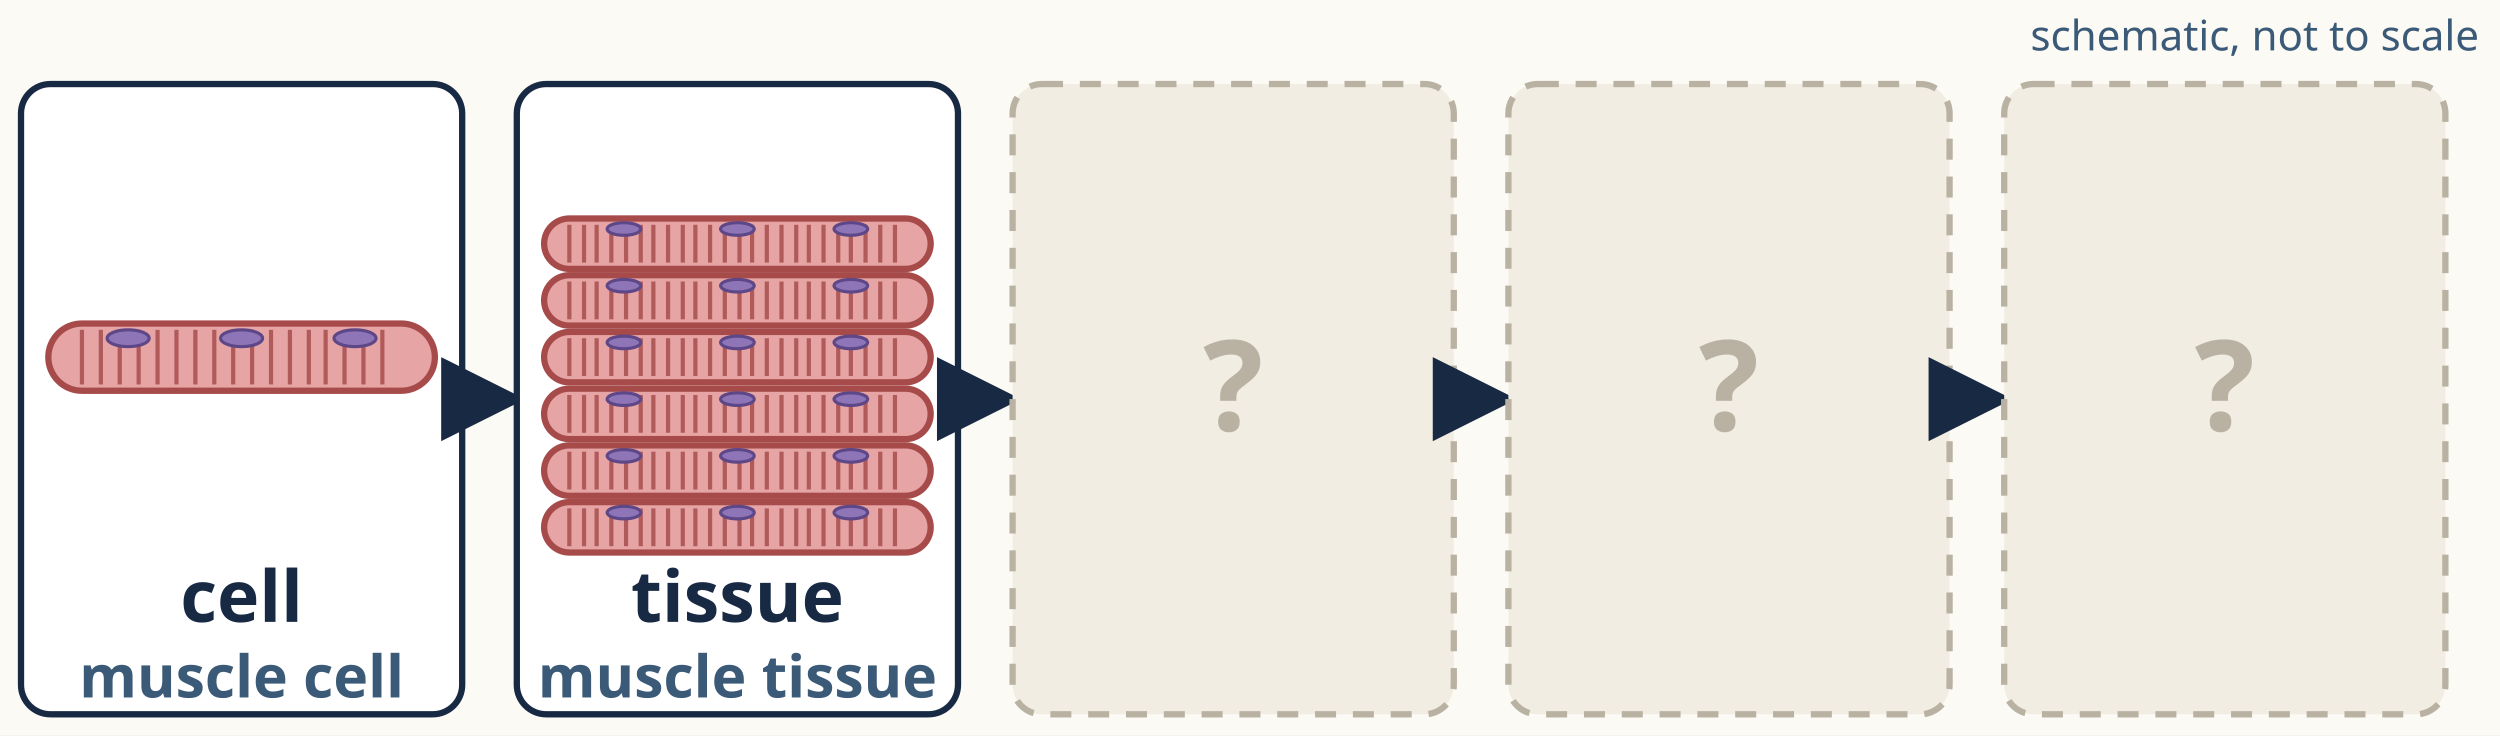
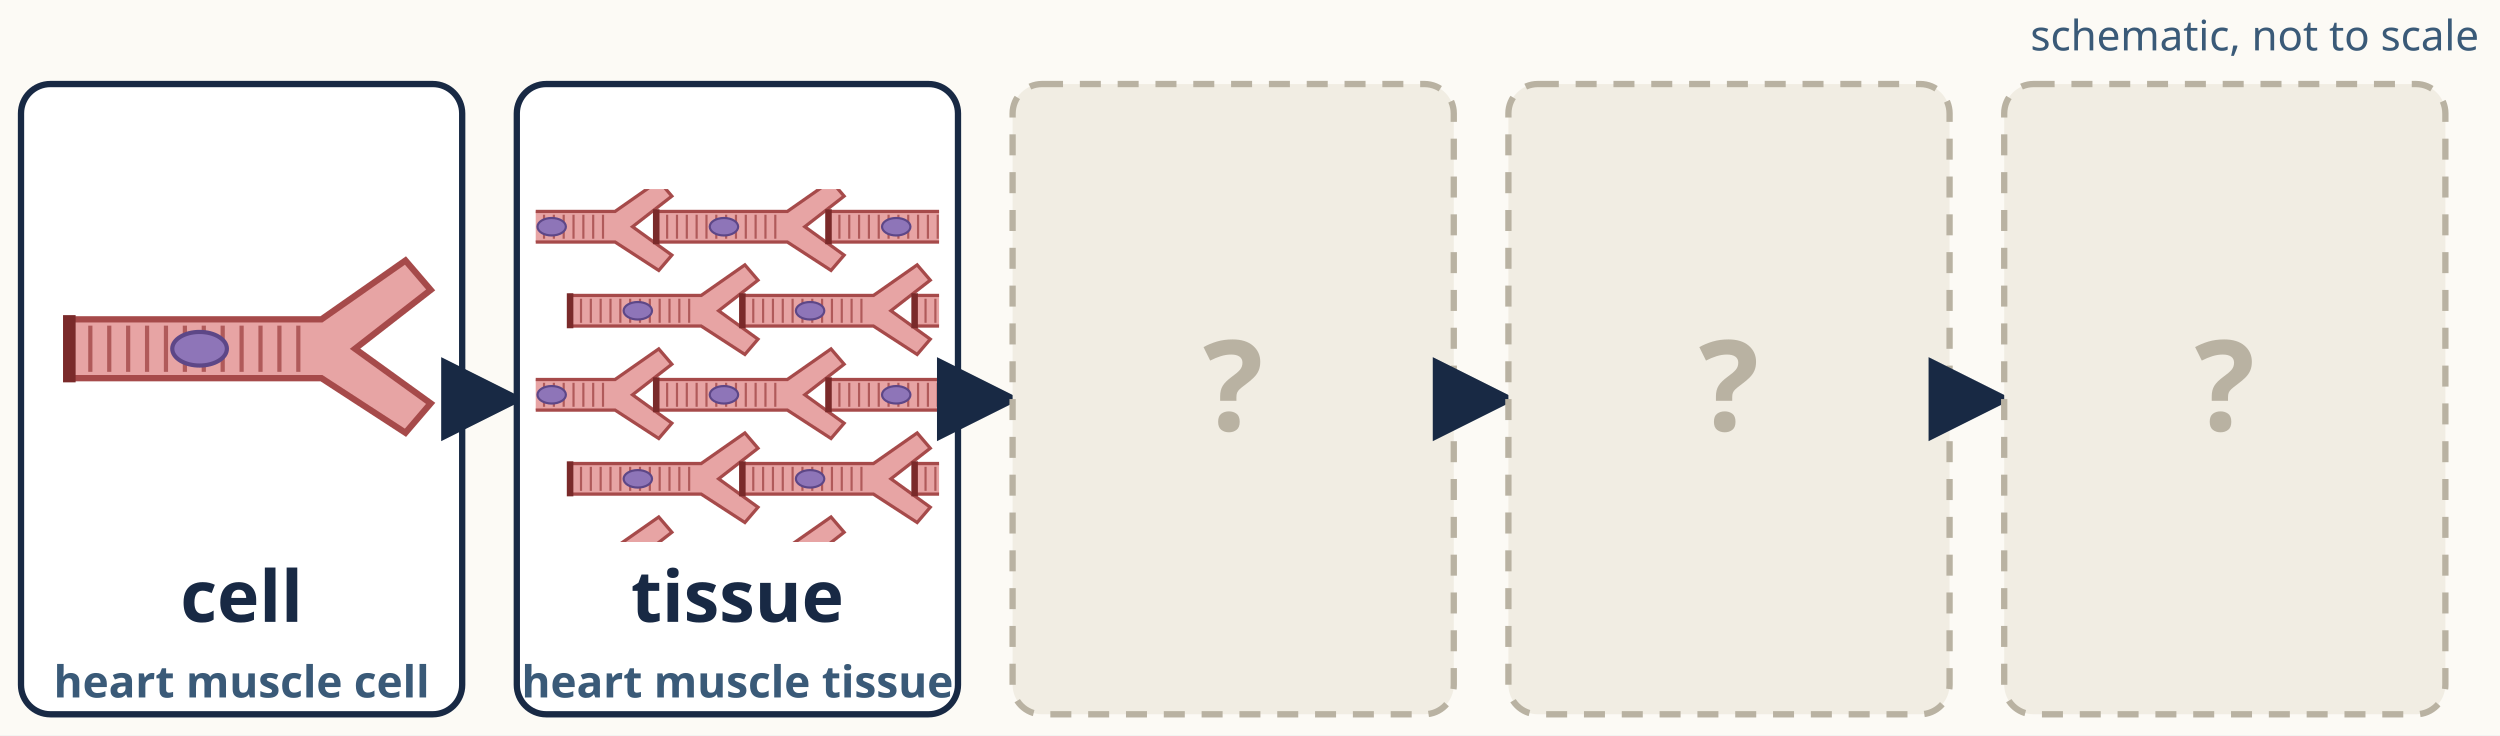
<svg xmlns="http://www.w3.org/2000/svg" viewBox="0 0 1190 350" role="img" aria-label="Zoom out, level 2 of 5 shown">
  <rect width="1190" height="350" fill="#fcfaf5" />
  <defs>
    <marker id="za" markerWidth="10" markerHeight="10" refX="8" refY="5" orient="auto">
      <path d="M0 0 L10 5 L0 10z" fill="#182944" />
    </marker>
  </defs>
  <rect x="10" y="40" width="210" height="300" rx="14" fill="#fff" stroke="#182944" stroke-width="3" />
  <g transform="translate(15 70)">
    <g transform="translate(0 0) scale(1.0)">
-       <rect x="8" y="84" width="184" height="32" rx="16" fill="#e7a4a4" stroke="#a64a4a" stroke-width="3" />
-       <line x1="24" y1="87" x2="24" y2="113" stroke="#b05a5a" stroke-width="2" />
-       <line x1="33" y1="87" x2="33" y2="113" stroke="#b05a5a" stroke-width="2" />
-       <line x1="42" y1="87" x2="42" y2="113" stroke="#b05a5a" stroke-width="2" />
-       <line x1="51" y1="87" x2="51" y2="113" stroke="#b05a5a" stroke-width="2" />
-       <line x1="60" y1="87" x2="60" y2="113" stroke="#b05a5a" stroke-width="2" />
-       <line x1="69" y1="87" x2="69" y2="113" stroke="#b05a5a" stroke-width="2" />
-       <line x1="78" y1="87" x2="78" y2="113" stroke="#b05a5a" stroke-width="2" />
-       <line x1="87" y1="87" x2="87" y2="113" stroke="#b05a5a" stroke-width="2" />
-       <line x1="96" y1="87" x2="96" y2="113" stroke="#b05a5a" stroke-width="2" />
-       <line x1="105" y1="87" x2="105" y2="113" stroke="#b05a5a" stroke-width="2" />
-       <line x1="114" y1="87" x2="114" y2="113" stroke="#b05a5a" stroke-width="2" />
-       <line x1="123" y1="87" x2="123" y2="113" stroke="#b05a5a" stroke-width="2" />
-       <line x1="132" y1="87" x2="132" y2="113" stroke="#b05a5a" stroke-width="2" />
-       <line x1="140" y1="87" x2="140" y2="113" stroke="#b05a5a" stroke-width="2" />
-       <line x1="149" y1="87" x2="149" y2="113" stroke="#b05a5a" stroke-width="2" />
-       <line x1="158" y1="87" x2="158" y2="113" stroke="#b05a5a" stroke-width="2" />
-       <line x1="167" y1="87" x2="167" y2="113" stroke="#b05a5a" stroke-width="2" />
-       <ellipse cx="46" cy="91" rx="10" ry="4" fill="#8e75b8" stroke="#5d4787" stroke-width="1.5" />
-       <ellipse cx="100" cy="91" rx="10" ry="4" fill="#8e75b8" stroke="#5d4787" stroke-width="1.5" />
-       <ellipse cx="154" cy="91" rx="10" ry="4" fill="#8e75b8" stroke="#5d4787" stroke-width="1.5" />
+       <path d="M18 82 H138 L178 54 L190 68 L154 96 L190 122 L178 136 L138 110 H18 Z" fill="#e7a4a4" stroke="#a64a4a" stroke-width="3" />
+       <line x1="28" y1="85" x2="28" y2="107" stroke="#b05a5a" stroke-width="2" />
+       <line x1="37" y1="85" x2="37" y2="107" stroke="#b05a5a" stroke-width="2" />
+       <line x1="46" y1="85" x2="46" y2="107" stroke="#b05a5a" stroke-width="2" />
+       <line x1="55" y1="85" x2="55" y2="107" stroke="#b05a5a" stroke-width="2" />
+       <line x1="64" y1="85" x2="64" y2="107" stroke="#b05a5a" stroke-width="2" />
+       <line x1="73" y1="85" x2="73" y2="107" stroke="#b05a5a" stroke-width="2" />
+       <line x1="82" y1="85" x2="82" y2="107" stroke="#b05a5a" stroke-width="2" />
+       <line x1="91" y1="85" x2="91" y2="107" stroke="#b05a5a" stroke-width="2" />
+       <line x1="100" y1="85" x2="100" y2="107" stroke="#b05a5a" stroke-width="2" />
+       <line x1="109" y1="85" x2="109" y2="107" stroke="#b05a5a" stroke-width="2" />
+       <line x1="118" y1="85" x2="118" y2="107" stroke="#b05a5a" stroke-width="2" />
+       <line x1="127" y1="85" x2="127" y2="107" stroke="#b05a5a" stroke-width="2" />
+       <line x1="18" y1="80" x2="18" y2="112" stroke="#7a2a2a" stroke-width="6" />
+       <ellipse cx="80" cy="96" rx="13" ry="8" fill="#8e75b8" stroke="#5d4787" stroke-width="2" />
    </g>
  </g>
  <text x="115" y="296" font-size="34" font-weight="800" fill="#182944" text-anchor="middle" font-family="Montserrat, Segoe UI, sans-serif">cell</text>
-   <text x="115" y="332" font-size="28" font-weight="700" fill="#3a5a78" text-anchor="middle" font-family="Montserrat, Segoe UI, sans-serif">muscle cell</text>
+   <text x="115" y="332" font-size="21" font-weight="700" fill="#3a5a78" text-anchor="middle" font-family="Montserrat, Segoe UI, sans-serif">heart muscle cell</text>
  <path d="M222 190 H242" stroke="#182944" stroke-width="4" marker-end="url(#za)" />
  <rect x="246" y="40" width="210" height="300" rx="14" fill="#fff" stroke="#182944" stroke-width="3" />
  <g transform="translate(251 70)">
-     <rect x="8" y="34" width="184" height="24" rx="12" fill="#e7a4a4" stroke="#a64a4a" stroke-width="3" />
-     <line x1="20" y1="37" x2="20" y2="55" stroke="#b05a5a" stroke-width="2" />
-     <line x1="27" y1="37" x2="27" y2="55" stroke="#b05a5a" stroke-width="2" />
-     <line x1="33" y1="37" x2="33" y2="55" stroke="#b05a5a" stroke-width="2" />
-     <line x1="40" y1="37" x2="40" y2="55" stroke="#b05a5a" stroke-width="2" />
-     <line x1="47" y1="37" x2="47" y2="55" stroke="#b05a5a" stroke-width="2" />
-     <line x1="54" y1="37" x2="54" y2="55" stroke="#b05a5a" stroke-width="2" />
-     <line x1="60" y1="37" x2="60" y2="55" stroke="#b05a5a" stroke-width="2" />
-     <line x1="67" y1="37" x2="67" y2="55" stroke="#b05a5a" stroke-width="2" />
-     <line x1="74" y1="37" x2="74" y2="55" stroke="#b05a5a" stroke-width="2" />
-     <line x1="80" y1="37" x2="80" y2="55" stroke="#b05a5a" stroke-width="2" />
-     <line x1="87" y1="37" x2="87" y2="55" stroke="#b05a5a" stroke-width="2" />
-     <line x1="94" y1="37" x2="94" y2="55" stroke="#b05a5a" stroke-width="2" />
-     <line x1="101" y1="37" x2="101" y2="55" stroke="#b05a5a" stroke-width="2" />
-     <line x1="107" y1="37" x2="107" y2="55" stroke="#b05a5a" stroke-width="2" />
-     <line x1="114" y1="37" x2="114" y2="55" stroke="#b05a5a" stroke-width="2" />
-     <line x1="121" y1="37" x2="121" y2="55" stroke="#b05a5a" stroke-width="2" />
-     <line x1="128" y1="37" x2="128" y2="55" stroke="#b05a5a" stroke-width="2" />
-     <line x1="134" y1="37" x2="134" y2="55" stroke="#b05a5a" stroke-width="2" />
-     <line x1="141" y1="37" x2="141" y2="55" stroke="#b05a5a" stroke-width="2" />
-     <line x1="148" y1="37" x2="148" y2="55" stroke="#b05a5a" stroke-width="2" />
-     <line x1="154" y1="37" x2="154" y2="55" stroke="#b05a5a" stroke-width="2" />
-     <line x1="161" y1="37" x2="161" y2="55" stroke="#b05a5a" stroke-width="2" />
-     <line x1="168" y1="37" x2="168" y2="55" stroke="#b05a5a" stroke-width="2" />
-     <line x1="175" y1="37" x2="175" y2="55" stroke="#b05a5a" stroke-width="2" />
-     <ellipse cx="46" cy="39" rx="8" ry="3" fill="#8e75b8" stroke="#5d4787" stroke-width="1.5" />
-     <ellipse cx="100" cy="39" rx="8" ry="3" fill="#8e75b8" stroke="#5d4787" stroke-width="1.5" />
-     <ellipse cx="154" cy="39" rx="8" ry="3" fill="#8e75b8" stroke="#5d4787" stroke-width="1.5" />
-     <rect x="8" y="61" width="184" height="24" rx="12" fill="#e7a4a4" stroke="#a64a4a" stroke-width="3" />
-     <line x1="20" y1="64" x2="20" y2="82" stroke="#b05a5a" stroke-width="2" />
-     <line x1="27" y1="64" x2="27" y2="82" stroke="#b05a5a" stroke-width="2" />
-     <line x1="33" y1="64" x2="33" y2="82" stroke="#b05a5a" stroke-width="2" />
-     <line x1="40" y1="64" x2="40" y2="82" stroke="#b05a5a" stroke-width="2" />
-     <line x1="47" y1="64" x2="47" y2="82" stroke="#b05a5a" stroke-width="2" />
-     <line x1="54" y1="64" x2="54" y2="82" stroke="#b05a5a" stroke-width="2" />
-     <line x1="60" y1="64" x2="60" y2="82" stroke="#b05a5a" stroke-width="2" />
-     <line x1="67" y1="64" x2="67" y2="82" stroke="#b05a5a" stroke-width="2" />
-     <line x1="74" y1="64" x2="74" y2="82" stroke="#b05a5a" stroke-width="2" />
-     <line x1="80" y1="64" x2="80" y2="82" stroke="#b05a5a" stroke-width="2" />
-     <line x1="87" y1="64" x2="87" y2="82" stroke="#b05a5a" stroke-width="2" />
-     <line x1="94" y1="64" x2="94" y2="82" stroke="#b05a5a" stroke-width="2" />
-     <line x1="101" y1="64" x2="101" y2="82" stroke="#b05a5a" stroke-width="2" />
-     <line x1="107" y1="64" x2="107" y2="82" stroke="#b05a5a" stroke-width="2" />
-     <line x1="114" y1="64" x2="114" y2="82" stroke="#b05a5a" stroke-width="2" />
-     <line x1="121" y1="64" x2="121" y2="82" stroke="#b05a5a" stroke-width="2" />
-     <line x1="128" y1="64" x2="128" y2="82" stroke="#b05a5a" stroke-width="2" />
-     <line x1="134" y1="64" x2="134" y2="82" stroke="#b05a5a" stroke-width="2" />
-     <line x1="141" y1="64" x2="141" y2="82" stroke="#b05a5a" stroke-width="2" />
-     <line x1="148" y1="64" x2="148" y2="82" stroke="#b05a5a" stroke-width="2" />
-     <line x1="154" y1="64" x2="154" y2="82" stroke="#b05a5a" stroke-width="2" />
-     <line x1="161" y1="64" x2="161" y2="82" stroke="#b05a5a" stroke-width="2" />
-     <line x1="168" y1="64" x2="168" y2="82" stroke="#b05a5a" stroke-width="2" />
-     <line x1="175" y1="64" x2="175" y2="82" stroke="#b05a5a" stroke-width="2" />
-     <ellipse cx="46" cy="66" rx="8" ry="3" fill="#8e75b8" stroke="#5d4787" stroke-width="1.5" />
-     <ellipse cx="100" cy="66" rx="8" ry="3" fill="#8e75b8" stroke="#5d4787" stroke-width="1.5" />
-     <ellipse cx="154" cy="66" rx="8" ry="3" fill="#8e75b8" stroke="#5d4787" stroke-width="1.5" />
-     <rect x="8" y="88" width="184" height="24" rx="12" fill="#e7a4a4" stroke="#a64a4a" stroke-width="3" />
-     <line x1="20" y1="91" x2="20" y2="109" stroke="#b05a5a" stroke-width="2" />
-     <line x1="27" y1="91" x2="27" y2="109" stroke="#b05a5a" stroke-width="2" />
-     <line x1="33" y1="91" x2="33" y2="109" stroke="#b05a5a" stroke-width="2" />
-     <line x1="40" y1="91" x2="40" y2="109" stroke="#b05a5a" stroke-width="2" />
-     <line x1="47" y1="91" x2="47" y2="109" stroke="#b05a5a" stroke-width="2" />
-     <line x1="54" y1="91" x2="54" y2="109" stroke="#b05a5a" stroke-width="2" />
-     <line x1="60" y1="91" x2="60" y2="109" stroke="#b05a5a" stroke-width="2" />
-     <line x1="67" y1="91" x2="67" y2="109" stroke="#b05a5a" stroke-width="2" />
-     <line x1="74" y1="91" x2="74" y2="109" stroke="#b05a5a" stroke-width="2" />
-     <line x1="80" y1="91" x2="80" y2="109" stroke="#b05a5a" stroke-width="2" />
-     <line x1="87" y1="91" x2="87" y2="109" stroke="#b05a5a" stroke-width="2" />
-     <line x1="94" y1="91" x2="94" y2="109" stroke="#b05a5a" stroke-width="2" />
-     <line x1="101" y1="91" x2="101" y2="109" stroke="#b05a5a" stroke-width="2" />
-     <line x1="107" y1="91" x2="107" y2="109" stroke="#b05a5a" stroke-width="2" />
-     <line x1="114" y1="91" x2="114" y2="109" stroke="#b05a5a" stroke-width="2" />
-     <line x1="121" y1="91" x2="121" y2="109" stroke="#b05a5a" stroke-width="2" />
-     <line x1="128" y1="91" x2="128" y2="109" stroke="#b05a5a" stroke-width="2" />
-     <line x1="134" y1="91" x2="134" y2="109" stroke="#b05a5a" stroke-width="2" />
-     <line x1="141" y1="91" x2="141" y2="109" stroke="#b05a5a" stroke-width="2" />
-     <line x1="148" y1="91" x2="148" y2="109" stroke="#b05a5a" stroke-width="2" />
-     <line x1="154" y1="91" x2="154" y2="109" stroke="#b05a5a" stroke-width="2" />
-     <line x1="161" y1="91" x2="161" y2="109" stroke="#b05a5a" stroke-width="2" />
-     <line x1="168" y1="91" x2="168" y2="109" stroke="#b05a5a" stroke-width="2" />
-     <line x1="175" y1="91" x2="175" y2="109" stroke="#b05a5a" stroke-width="2" />
-     <ellipse cx="46" cy="93" rx="8" ry="3" fill="#8e75b8" stroke="#5d4787" stroke-width="1.5" />
-     <ellipse cx="100" cy="93" rx="8" ry="3" fill="#8e75b8" stroke="#5d4787" stroke-width="1.5" />
-     <ellipse cx="154" cy="93" rx="8" ry="3" fill="#8e75b8" stroke="#5d4787" stroke-width="1.5" />
-     <rect x="8" y="115" width="184" height="24" rx="12" fill="#e7a4a4" stroke="#a64a4a" stroke-width="3" />
-     <line x1="20" y1="118" x2="20" y2="136" stroke="#b05a5a" stroke-width="2" />
-     <line x1="27" y1="118" x2="27" y2="136" stroke="#b05a5a" stroke-width="2" />
-     <line x1="33" y1="118" x2="33" y2="136" stroke="#b05a5a" stroke-width="2" />
-     <line x1="40" y1="118" x2="40" y2="136" stroke="#b05a5a" stroke-width="2" />
-     <line x1="47" y1="118" x2="47" y2="136" stroke="#b05a5a" stroke-width="2" />
-     <line x1="54" y1="118" x2="54" y2="136" stroke="#b05a5a" stroke-width="2" />
-     <line x1="60" y1="118" x2="60" y2="136" stroke="#b05a5a" stroke-width="2" />
-     <line x1="67" y1="118" x2="67" y2="136" stroke="#b05a5a" stroke-width="2" />
-     <line x1="74" y1="118" x2="74" y2="136" stroke="#b05a5a" stroke-width="2" />
-     <line x1="80" y1="118" x2="80" y2="136" stroke="#b05a5a" stroke-width="2" />
-     <line x1="87" y1="118" x2="87" y2="136" stroke="#b05a5a" stroke-width="2" />
-     <line x1="94" y1="118" x2="94" y2="136" stroke="#b05a5a" stroke-width="2" />
-     <line x1="101" y1="118" x2="101" y2="136" stroke="#b05a5a" stroke-width="2" />
-     <line x1="107" y1="118" x2="107" y2="136" stroke="#b05a5a" stroke-width="2" />
-     <line x1="114" y1="118" x2="114" y2="136" stroke="#b05a5a" stroke-width="2" />
-     <line x1="121" y1="118" x2="121" y2="136" stroke="#b05a5a" stroke-width="2" />
-     <line x1="128" y1="118" x2="128" y2="136" stroke="#b05a5a" stroke-width="2" />
-     <line x1="134" y1="118" x2="134" y2="136" stroke="#b05a5a" stroke-width="2" />
-     <line x1="141" y1="118" x2="141" y2="136" stroke="#b05a5a" stroke-width="2" />
-     <line x1="148" y1="118" x2="148" y2="136" stroke="#b05a5a" stroke-width="2" />
-     <line x1="154" y1="118" x2="154" y2="136" stroke="#b05a5a" stroke-width="2" />
-     <line x1="161" y1="118" x2="161" y2="136" stroke="#b05a5a" stroke-width="2" />
-     <line x1="168" y1="118" x2="168" y2="136" stroke="#b05a5a" stroke-width="2" />
-     <line x1="175" y1="118" x2="175" y2="136" stroke="#b05a5a" stroke-width="2" />
-     <ellipse cx="46" cy="120" rx="8" ry="3" fill="#8e75b8" stroke="#5d4787" stroke-width="1.5" />
-     <ellipse cx="100" cy="120" rx="8" ry="3" fill="#8e75b8" stroke="#5d4787" stroke-width="1.5" />
-     <ellipse cx="154" cy="120" rx="8" ry="3" fill="#8e75b8" stroke="#5d4787" stroke-width="1.5" />
-     <rect x="8" y="142" width="184" height="24" rx="12" fill="#e7a4a4" stroke="#a64a4a" stroke-width="3" />
-     <line x1="20" y1="145" x2="20" y2="163" stroke="#b05a5a" stroke-width="2" />
-     <line x1="27" y1="145" x2="27" y2="163" stroke="#b05a5a" stroke-width="2" />
-     <line x1="33" y1="145" x2="33" y2="163" stroke="#b05a5a" stroke-width="2" />
-     <line x1="40" y1="145" x2="40" y2="163" stroke="#b05a5a" stroke-width="2" />
-     <line x1="47" y1="145" x2="47" y2="163" stroke="#b05a5a" stroke-width="2" />
-     <line x1="54" y1="145" x2="54" y2="163" stroke="#b05a5a" stroke-width="2" />
-     <line x1="60" y1="145" x2="60" y2="163" stroke="#b05a5a" stroke-width="2" />
-     <line x1="67" y1="145" x2="67" y2="163" stroke="#b05a5a" stroke-width="2" />
-     <line x1="74" y1="145" x2="74" y2="163" stroke="#b05a5a" stroke-width="2" />
-     <line x1="80" y1="145" x2="80" y2="163" stroke="#b05a5a" stroke-width="2" />
-     <line x1="87" y1="145" x2="87" y2="163" stroke="#b05a5a" stroke-width="2" />
-     <line x1="94" y1="145" x2="94" y2="163" stroke="#b05a5a" stroke-width="2" />
-     <line x1="101" y1="145" x2="101" y2="163" stroke="#b05a5a" stroke-width="2" />
-     <line x1="107" y1="145" x2="107" y2="163" stroke="#b05a5a" stroke-width="2" />
-     <line x1="114" y1="145" x2="114" y2="163" stroke="#b05a5a" stroke-width="2" />
-     <line x1="121" y1="145" x2="121" y2="163" stroke="#b05a5a" stroke-width="2" />
-     <line x1="128" y1="145" x2="128" y2="163" stroke="#b05a5a" stroke-width="2" />
-     <line x1="134" y1="145" x2="134" y2="163" stroke="#b05a5a" stroke-width="2" />
-     <line x1="141" y1="145" x2="141" y2="163" stroke="#b05a5a" stroke-width="2" />
-     <line x1="148" y1="145" x2="148" y2="163" stroke="#b05a5a" stroke-width="2" />
-     <line x1="154" y1="145" x2="154" y2="163" stroke="#b05a5a" stroke-width="2" />
-     <line x1="161" y1="145" x2="161" y2="163" stroke="#b05a5a" stroke-width="2" />
-     <line x1="168" y1="145" x2="168" y2="163" stroke="#b05a5a" stroke-width="2" />
-     <line x1="175" y1="145" x2="175" y2="163" stroke="#b05a5a" stroke-width="2" />
-     <ellipse cx="46" cy="147" rx="8" ry="3" fill="#8e75b8" stroke="#5d4787" stroke-width="1.5" />
-     <ellipse cx="100" cy="147" rx="8" ry="3" fill="#8e75b8" stroke="#5d4787" stroke-width="1.5" />
-     <ellipse cx="154" cy="147" rx="8" ry="3" fill="#8e75b8" stroke="#5d4787" stroke-width="1.5" />
-     <rect x="8" y="169" width="184" height="24" rx="12" fill="#e7a4a4" stroke="#a64a4a" stroke-width="3" />
-     <line x1="20" y1="172" x2="20" y2="190" stroke="#b05a5a" stroke-width="2" />
-     <line x1="27" y1="172" x2="27" y2="190" stroke="#b05a5a" stroke-width="2" />
-     <line x1="33" y1="172" x2="33" y2="190" stroke="#b05a5a" stroke-width="2" />
-     <line x1="40" y1="172" x2="40" y2="190" stroke="#b05a5a" stroke-width="2" />
-     <line x1="47" y1="172" x2="47" y2="190" stroke="#b05a5a" stroke-width="2" />
-     <line x1="54" y1="172" x2="54" y2="190" stroke="#b05a5a" stroke-width="2" />
-     <line x1="60" y1="172" x2="60" y2="190" stroke="#b05a5a" stroke-width="2" />
-     <line x1="67" y1="172" x2="67" y2="190" stroke="#b05a5a" stroke-width="2" />
-     <line x1="74" y1="172" x2="74" y2="190" stroke="#b05a5a" stroke-width="2" />
-     <line x1="80" y1="172" x2="80" y2="190" stroke="#b05a5a" stroke-width="2" />
-     <line x1="87" y1="172" x2="87" y2="190" stroke="#b05a5a" stroke-width="2" />
-     <line x1="94" y1="172" x2="94" y2="190" stroke="#b05a5a" stroke-width="2" />
-     <line x1="101" y1="172" x2="101" y2="190" stroke="#b05a5a" stroke-width="2" />
-     <line x1="107" y1="172" x2="107" y2="190" stroke="#b05a5a" stroke-width="2" />
-     <line x1="114" y1="172" x2="114" y2="190" stroke="#b05a5a" stroke-width="2" />
-     <line x1="121" y1="172" x2="121" y2="190" stroke="#b05a5a" stroke-width="2" />
-     <line x1="128" y1="172" x2="128" y2="190" stroke="#b05a5a" stroke-width="2" />
-     <line x1="134" y1="172" x2="134" y2="190" stroke="#b05a5a" stroke-width="2" />
-     <line x1="141" y1="172" x2="141" y2="190" stroke="#b05a5a" stroke-width="2" />
-     <line x1="148" y1="172" x2="148" y2="190" stroke="#b05a5a" stroke-width="2" />
-     <line x1="154" y1="172" x2="154" y2="190" stroke="#b05a5a" stroke-width="2" />
-     <line x1="161" y1="172" x2="161" y2="190" stroke="#b05a5a" stroke-width="2" />
-     <line x1="168" y1="172" x2="168" y2="190" stroke="#b05a5a" stroke-width="2" />
-     <line x1="175" y1="172" x2="175" y2="190" stroke="#b05a5a" stroke-width="2" />
-     <ellipse cx="46" cy="174" rx="8" ry="3" fill="#8e75b8" stroke="#5d4787" stroke-width="1.5" />
-     <ellipse cx="100" cy="174" rx="8" ry="3" fill="#8e75b8" stroke="#5d4787" stroke-width="1.5" />
-     <ellipse cx="154" cy="174" rx="8" ry="3" fill="#8e75b8" stroke="#5d4787" stroke-width="1.5" />
+     <clipPath id="ctc">
+       <rect x="4" y="20" width="192" height="168" rx="10" />
+     </clipPath>
+     <g clip-path="url(#ctc)">
+       <g transform="translate(-30 -12) scale(0.52)">
+         <path d="M18 82 H138 L178 54 L190 68 L154 96 L190 122 L178 136 L138 110 H18 Z" fill="#e7a4a4" stroke="#a64a4a" stroke-width="3" />
+         <line x1="28" y1="85" x2="28" y2="107" stroke="#b05a5a" stroke-width="2" />
+         <line x1="37" y1="85" x2="37" y2="107" stroke="#b05a5a" stroke-width="2" />
+         <line x1="46" y1="85" x2="46" y2="107" stroke="#b05a5a" stroke-width="2" />
+         <line x1="55" y1="85" x2="55" y2="107" stroke="#b05a5a" stroke-width="2" />
+         <line x1="64" y1="85" x2="64" y2="107" stroke="#b05a5a" stroke-width="2" />
+         <line x1="73" y1="85" x2="73" y2="107" stroke="#b05a5a" stroke-width="2" />
+         <line x1="82" y1="85" x2="82" y2="107" stroke="#b05a5a" stroke-width="2" />
+         <line x1="91" y1="85" x2="91" y2="107" stroke="#b05a5a" stroke-width="2" />
+         <line x1="100" y1="85" x2="100" y2="107" stroke="#b05a5a" stroke-width="2" />
+         <line x1="109" y1="85" x2="109" y2="107" stroke="#b05a5a" stroke-width="2" />
+         <line x1="118" y1="85" x2="118" y2="107" stroke="#b05a5a" stroke-width="2" />
+         <line x1="127" y1="85" x2="127" y2="107" stroke="#b05a5a" stroke-width="2" />
+         <line x1="18" y1="80" x2="18" y2="112" stroke="#7a2a2a" stroke-width="6" />
+         <ellipse cx="80" cy="96" rx="13" ry="8" fill="#8e75b8" stroke="#5d4787" stroke-width="2" />
+       </g>
+       <g transform="translate(52 -12) scale(0.52)">
+         <path d="M18 82 H138 L178 54 L190 68 L154 96 L190 122 L178 136 L138 110 H18 Z" fill="#e7a4a4" stroke="#a64a4a" stroke-width="3" />
+         <line x1="28" y1="85" x2="28" y2="107" stroke="#b05a5a" stroke-width="2" />
+         <line x1="37" y1="85" x2="37" y2="107" stroke="#b05a5a" stroke-width="2" />
+         <line x1="46" y1="85" x2="46" y2="107" stroke="#b05a5a" stroke-width="2" />
+         <line x1="55" y1="85" x2="55" y2="107" stroke="#b05a5a" stroke-width="2" />
+         <line x1="64" y1="85" x2="64" y2="107" stroke="#b05a5a" stroke-width="2" />
+         <line x1="73" y1="85" x2="73" y2="107" stroke="#b05a5a" stroke-width="2" />
+         <line x1="82" y1="85" x2="82" y2="107" stroke="#b05a5a" stroke-width="2" />
+         <line x1="91" y1="85" x2="91" y2="107" stroke="#b05a5a" stroke-width="2" />
+         <line x1="100" y1="85" x2="100" y2="107" stroke="#b05a5a" stroke-width="2" />
+         <line x1="109" y1="85" x2="109" y2="107" stroke="#b05a5a" stroke-width="2" />
+         <line x1="118" y1="85" x2="118" y2="107" stroke="#b05a5a" stroke-width="2" />
+         <line x1="127" y1="85" x2="127" y2="107" stroke="#b05a5a" stroke-width="2" />
+         <line x1="18" y1="80" x2="18" y2="112" stroke="#7a2a2a" stroke-width="6" />
+         <ellipse cx="80" cy="96" rx="13" ry="8" fill="#8e75b8" stroke="#5d4787" stroke-width="2" />
+       </g>
+       <g transform="translate(134 -12) scale(0.52)">
+         <path d="M18 82 H138 L178 54 L190 68 L154 96 L190 122 L178 136 L138 110 H18 Z" fill="#e7a4a4" stroke="#a64a4a" stroke-width="3" />
+         <line x1="28" y1="85" x2="28" y2="107" stroke="#b05a5a" stroke-width="2" />
+         <line x1="37" y1="85" x2="37" y2="107" stroke="#b05a5a" stroke-width="2" />
+         <line x1="46" y1="85" x2="46" y2="107" stroke="#b05a5a" stroke-width="2" />
+         <line x1="55" y1="85" x2="55" y2="107" stroke="#b05a5a" stroke-width="2" />
+         <line x1="64" y1="85" x2="64" y2="107" stroke="#b05a5a" stroke-width="2" />
+         <line x1="73" y1="85" x2="73" y2="107" stroke="#b05a5a" stroke-width="2" />
+         <line x1="82" y1="85" x2="82" y2="107" stroke="#b05a5a" stroke-width="2" />
+         <line x1="91" y1="85" x2="91" y2="107" stroke="#b05a5a" stroke-width="2" />
+         <line x1="100" y1="85" x2="100" y2="107" stroke="#b05a5a" stroke-width="2" />
+         <line x1="109" y1="85" x2="109" y2="107" stroke="#b05a5a" stroke-width="2" />
+         <line x1="118" y1="85" x2="118" y2="107" stroke="#b05a5a" stroke-width="2" />
+         <line x1="127" y1="85" x2="127" y2="107" stroke="#b05a5a" stroke-width="2" />
+         <line x1="18" y1="80" x2="18" y2="112" stroke="#7a2a2a" stroke-width="6" />
+         <ellipse cx="80" cy="96" rx="13" ry="8" fill="#8e75b8" stroke="#5d4787" stroke-width="2" />
+       </g>
+       <g transform="translate(11 28) scale(0.52)">
+         <path d="M18 82 H138 L178 54 L190 68 L154 96 L190 122 L178 136 L138 110 H18 Z" fill="#e7a4a4" stroke="#a64a4a" stroke-width="3" />
+         <line x1="28" y1="85" x2="28" y2="107" stroke="#b05a5a" stroke-width="2" />
+         <line x1="37" y1="85" x2="37" y2="107" stroke="#b05a5a" stroke-width="2" />
+         <line x1="46" y1="85" x2="46" y2="107" stroke="#b05a5a" stroke-width="2" />
+         <line x1="55" y1="85" x2="55" y2="107" stroke="#b05a5a" stroke-width="2" />
+         <line x1="64" y1="85" x2="64" y2="107" stroke="#b05a5a" stroke-width="2" />
+         <line x1="73" y1="85" x2="73" y2="107" stroke="#b05a5a" stroke-width="2" />
+         <line x1="82" y1="85" x2="82" y2="107" stroke="#b05a5a" stroke-width="2" />
+         <line x1="91" y1="85" x2="91" y2="107" stroke="#b05a5a" stroke-width="2" />
+         <line x1="100" y1="85" x2="100" y2="107" stroke="#b05a5a" stroke-width="2" />
+         <line x1="109" y1="85" x2="109" y2="107" stroke="#b05a5a" stroke-width="2" />
+         <line x1="118" y1="85" x2="118" y2="107" stroke="#b05a5a" stroke-width="2" />
+         <line x1="127" y1="85" x2="127" y2="107" stroke="#b05a5a" stroke-width="2" />
+         <line x1="18" y1="80" x2="18" y2="112" stroke="#7a2a2a" stroke-width="6" />
+         <ellipse cx="80" cy="96" rx="13" ry="8" fill="#8e75b8" stroke="#5d4787" stroke-width="2" />
+       </g>
+       <g transform="translate(93 28) scale(0.52)">
+         <path d="M18 82 H138 L178 54 L190 68 L154 96 L190 122 L178 136 L138 110 H18 Z" fill="#e7a4a4" stroke="#a64a4a" stroke-width="3" />
+         <line x1="28" y1="85" x2="28" y2="107" stroke="#b05a5a" stroke-width="2" />
+         <line x1="37" y1="85" x2="37" y2="107" stroke="#b05a5a" stroke-width="2" />
+         <line x1="46" y1="85" x2="46" y2="107" stroke="#b05a5a" stroke-width="2" />
+         <line x1="55" y1="85" x2="55" y2="107" stroke="#b05a5a" stroke-width="2" />
+         <line x1="64" y1="85" x2="64" y2="107" stroke="#b05a5a" stroke-width="2" />
+         <line x1="73" y1="85" x2="73" y2="107" stroke="#b05a5a" stroke-width="2" />
+         <line x1="82" y1="85" x2="82" y2="107" stroke="#b05a5a" stroke-width="2" />
+         <line x1="91" y1="85" x2="91" y2="107" stroke="#b05a5a" stroke-width="2" />
+         <line x1="100" y1="85" x2="100" y2="107" stroke="#b05a5a" stroke-width="2" />
+         <line x1="109" y1="85" x2="109" y2="107" stroke="#b05a5a" stroke-width="2" />
+         <line x1="118" y1="85" x2="118" y2="107" stroke="#b05a5a" stroke-width="2" />
+         <line x1="127" y1="85" x2="127" y2="107" stroke="#b05a5a" stroke-width="2" />
+         <line x1="18" y1="80" x2="18" y2="112" stroke="#7a2a2a" stroke-width="6" />
+         <ellipse cx="80" cy="96" rx="13" ry="8" fill="#8e75b8" stroke="#5d4787" stroke-width="2" />
+       </g>
+       <g transform="translate(175 28) scale(0.52)">
+         <path d="M18 82 H138 L178 54 L190 68 L154 96 L190 122 L178 136 L138 110 H18 Z" fill="#e7a4a4" stroke="#a64a4a" stroke-width="3" />
+         <line x1="28" y1="85" x2="28" y2="107" stroke="#b05a5a" stroke-width="2" />
+         <line x1="37" y1="85" x2="37" y2="107" stroke="#b05a5a" stroke-width="2" />
+         <line x1="46" y1="85" x2="46" y2="107" stroke="#b05a5a" stroke-width="2" />
+         <line x1="55" y1="85" x2="55" y2="107" stroke="#b05a5a" stroke-width="2" />
+         <line x1="64" y1="85" x2="64" y2="107" stroke="#b05a5a" stroke-width="2" />
+         <line x1="73" y1="85" x2="73" y2="107" stroke="#b05a5a" stroke-width="2" />
+         <line x1="82" y1="85" x2="82" y2="107" stroke="#b05a5a" stroke-width="2" />
+         <line x1="91" y1="85" x2="91" y2="107" stroke="#b05a5a" stroke-width="2" />
+         <line x1="100" y1="85" x2="100" y2="107" stroke="#b05a5a" stroke-width="2" />
+         <line x1="109" y1="85" x2="109" y2="107" stroke="#b05a5a" stroke-width="2" />
+         <line x1="118" y1="85" x2="118" y2="107" stroke="#b05a5a" stroke-width="2" />
+         <line x1="127" y1="85" x2="127" y2="107" stroke="#b05a5a" stroke-width="2" />
+         <line x1="18" y1="80" x2="18" y2="112" stroke="#7a2a2a" stroke-width="6" />
+         <ellipse cx="80" cy="96" rx="13" ry="8" fill="#8e75b8" stroke="#5d4787" stroke-width="2" />
+       </g>
+       <g transform="translate(-30 68) scale(0.52)">
+         <path d="M18 82 H138 L178 54 L190 68 L154 96 L190 122 L178 136 L138 110 H18 Z" fill="#e7a4a4" stroke="#a64a4a" stroke-width="3" />
+         <line x1="28" y1="85" x2="28" y2="107" stroke="#b05a5a" stroke-width="2" />
+         <line x1="37" y1="85" x2="37" y2="107" stroke="#b05a5a" stroke-width="2" />
+         <line x1="46" y1="85" x2="46" y2="107" stroke="#b05a5a" stroke-width="2" />
+         <line x1="55" y1="85" x2="55" y2="107" stroke="#b05a5a" stroke-width="2" />
+         <line x1="64" y1="85" x2="64" y2="107" stroke="#b05a5a" stroke-width="2" />
+         <line x1="73" y1="85" x2="73" y2="107" stroke="#b05a5a" stroke-width="2" />
+         <line x1="82" y1="85" x2="82" y2="107" stroke="#b05a5a" stroke-width="2" />
+         <line x1="91" y1="85" x2="91" y2="107" stroke="#b05a5a" stroke-width="2" />
+         <line x1="100" y1="85" x2="100" y2="107" stroke="#b05a5a" stroke-width="2" />
+         <line x1="109" y1="85" x2="109" y2="107" stroke="#b05a5a" stroke-width="2" />
+         <line x1="118" y1="85" x2="118" y2="107" stroke="#b05a5a" stroke-width="2" />
+         <line x1="127" y1="85" x2="127" y2="107" stroke="#b05a5a" stroke-width="2" />
+         <line x1="18" y1="80" x2="18" y2="112" stroke="#7a2a2a" stroke-width="6" />
+         <ellipse cx="80" cy="96" rx="13" ry="8" fill="#8e75b8" stroke="#5d4787" stroke-width="2" />
+       </g>
+       <g transform="translate(52 68) scale(0.52)">
+         <path d="M18 82 H138 L178 54 L190 68 L154 96 L190 122 L178 136 L138 110 H18 Z" fill="#e7a4a4" stroke="#a64a4a" stroke-width="3" />
+         <line x1="28" y1="85" x2="28" y2="107" stroke="#b05a5a" stroke-width="2" />
+         <line x1="37" y1="85" x2="37" y2="107" stroke="#b05a5a" stroke-width="2" />
+         <line x1="46" y1="85" x2="46" y2="107" stroke="#b05a5a" stroke-width="2" />
+         <line x1="55" y1="85" x2="55" y2="107" stroke="#b05a5a" stroke-width="2" />
+         <line x1="64" y1="85" x2="64" y2="107" stroke="#b05a5a" stroke-width="2" />
+         <line x1="73" y1="85" x2="73" y2="107" stroke="#b05a5a" stroke-width="2" />
+         <line x1="82" y1="85" x2="82" y2="107" stroke="#b05a5a" stroke-width="2" />
+         <line x1="91" y1="85" x2="91" y2="107" stroke="#b05a5a" stroke-width="2" />
+         <line x1="100" y1="85" x2="100" y2="107" stroke="#b05a5a" stroke-width="2" />
+         <line x1="109" y1="85" x2="109" y2="107" stroke="#b05a5a" stroke-width="2" />
+         <line x1="118" y1="85" x2="118" y2="107" stroke="#b05a5a" stroke-width="2" />
+         <line x1="127" y1="85" x2="127" y2="107" stroke="#b05a5a" stroke-width="2" />
+         <line x1="18" y1="80" x2="18" y2="112" stroke="#7a2a2a" stroke-width="6" />
+         <ellipse cx="80" cy="96" rx="13" ry="8" fill="#8e75b8" stroke="#5d4787" stroke-width="2" />
+       </g>
+       <g transform="translate(134 68) scale(0.52)">
+         <path d="M18 82 H138 L178 54 L190 68 L154 96 L190 122 L178 136 L138 110 H18 Z" fill="#e7a4a4" stroke="#a64a4a" stroke-width="3" />
+         <line x1="28" y1="85" x2="28" y2="107" stroke="#b05a5a" stroke-width="2" />
+         <line x1="37" y1="85" x2="37" y2="107" stroke="#b05a5a" stroke-width="2" />
+         <line x1="46" y1="85" x2="46" y2="107" stroke="#b05a5a" stroke-width="2" />
+         <line x1="55" y1="85" x2="55" y2="107" stroke="#b05a5a" stroke-width="2" />
+         <line x1="64" y1="85" x2="64" y2="107" stroke="#b05a5a" stroke-width="2" />
+         <line x1="73" y1="85" x2="73" y2="107" stroke="#b05a5a" stroke-width="2" />
+         <line x1="82" y1="85" x2="82" y2="107" stroke="#b05a5a" stroke-width="2" />
+         <line x1="91" y1="85" x2="91" y2="107" stroke="#b05a5a" stroke-width="2" />
+         <line x1="100" y1="85" x2="100" y2="107" stroke="#b05a5a" stroke-width="2" />
+         <line x1="109" y1="85" x2="109" y2="107" stroke="#b05a5a" stroke-width="2" />
+         <line x1="118" y1="85" x2="118" y2="107" stroke="#b05a5a" stroke-width="2" />
+         <line x1="127" y1="85" x2="127" y2="107" stroke="#b05a5a" stroke-width="2" />
+         <line x1="18" y1="80" x2="18" y2="112" stroke="#7a2a2a" stroke-width="6" />
+         <ellipse cx="80" cy="96" rx="13" ry="8" fill="#8e75b8" stroke="#5d4787" stroke-width="2" />
+       </g>
+       <g transform="translate(11 108) scale(0.52)">
+         <path d="M18 82 H138 L178 54 L190 68 L154 96 L190 122 L178 136 L138 110 H18 Z" fill="#e7a4a4" stroke="#a64a4a" stroke-width="3" />
+         <line x1="28" y1="85" x2="28" y2="107" stroke="#b05a5a" stroke-width="2" />
+         <line x1="37" y1="85" x2="37" y2="107" stroke="#b05a5a" stroke-width="2" />
+         <line x1="46" y1="85" x2="46" y2="107" stroke="#b05a5a" stroke-width="2" />
+         <line x1="55" y1="85" x2="55" y2="107" stroke="#b05a5a" stroke-width="2" />
+         <line x1="64" y1="85" x2="64" y2="107" stroke="#b05a5a" stroke-width="2" />
+         <line x1="73" y1="85" x2="73" y2="107" stroke="#b05a5a" stroke-width="2" />
+         <line x1="82" y1="85" x2="82" y2="107" stroke="#b05a5a" stroke-width="2" />
+         <line x1="91" y1="85" x2="91" y2="107" stroke="#b05a5a" stroke-width="2" />
+         <line x1="100" y1="85" x2="100" y2="107" stroke="#b05a5a" stroke-width="2" />
+         <line x1="109" y1="85" x2="109" y2="107" stroke="#b05a5a" stroke-width="2" />
+         <line x1="118" y1="85" x2="118" y2="107" stroke="#b05a5a" stroke-width="2" />
+         <line x1="127" y1="85" x2="127" y2="107" stroke="#b05a5a" stroke-width="2" />
+         <line x1="18" y1="80" x2="18" y2="112" stroke="#7a2a2a" stroke-width="6" />
+         <ellipse cx="80" cy="96" rx="13" ry="8" fill="#8e75b8" stroke="#5d4787" stroke-width="2" />
+       </g>
+       <g transform="translate(93 108) scale(0.52)">
+         <path d="M18 82 H138 L178 54 L190 68 L154 96 L190 122 L178 136 L138 110 H18 Z" fill="#e7a4a4" stroke="#a64a4a" stroke-width="3" />
+         <line x1="28" y1="85" x2="28" y2="107" stroke="#b05a5a" stroke-width="2" />
+         <line x1="37" y1="85" x2="37" y2="107" stroke="#b05a5a" stroke-width="2" />
+         <line x1="46" y1="85" x2="46" y2="107" stroke="#b05a5a" stroke-width="2" />
+         <line x1="55" y1="85" x2="55" y2="107" stroke="#b05a5a" stroke-width="2" />
+         <line x1="64" y1="85" x2="64" y2="107" stroke="#b05a5a" stroke-width="2" />
+         <line x1="73" y1="85" x2="73" y2="107" stroke="#b05a5a" stroke-width="2" />
+         <line x1="82" y1="85" x2="82" y2="107" stroke="#b05a5a" stroke-width="2" />
+         <line x1="91" y1="85" x2="91" y2="107" stroke="#b05a5a" stroke-width="2" />
+         <line x1="100" y1="85" x2="100" y2="107" stroke="#b05a5a" stroke-width="2" />
+         <line x1="109" y1="85" x2="109" y2="107" stroke="#b05a5a" stroke-width="2" />
+         <line x1="118" y1="85" x2="118" y2="107" stroke="#b05a5a" stroke-width="2" />
+         <line x1="127" y1="85" x2="127" y2="107" stroke="#b05a5a" stroke-width="2" />
+         <line x1="18" y1="80" x2="18" y2="112" stroke="#7a2a2a" stroke-width="6" />
+         <ellipse cx="80" cy="96" rx="13" ry="8" fill="#8e75b8" stroke="#5d4787" stroke-width="2" />
+       </g>
+       <g transform="translate(175 108) scale(0.52)">
+         <path d="M18 82 H138 L178 54 L190 68 L154 96 L190 122 L178 136 L138 110 H18 Z" fill="#e7a4a4" stroke="#a64a4a" stroke-width="3" />
+         <line x1="28" y1="85" x2="28" y2="107" stroke="#b05a5a" stroke-width="2" />
+         <line x1="37" y1="85" x2="37" y2="107" stroke="#b05a5a" stroke-width="2" />
+         <line x1="46" y1="85" x2="46" y2="107" stroke="#b05a5a" stroke-width="2" />
+         <line x1="55" y1="85" x2="55" y2="107" stroke="#b05a5a" stroke-width="2" />
+         <line x1="64" y1="85" x2="64" y2="107" stroke="#b05a5a" stroke-width="2" />
+         <line x1="73" y1="85" x2="73" y2="107" stroke="#b05a5a" stroke-width="2" />
+         <line x1="82" y1="85" x2="82" y2="107" stroke="#b05a5a" stroke-width="2" />
+         <line x1="91" y1="85" x2="91" y2="107" stroke="#b05a5a" stroke-width="2" />
+         <line x1="100" y1="85" x2="100" y2="107" stroke="#b05a5a" stroke-width="2" />
+         <line x1="109" y1="85" x2="109" y2="107" stroke="#b05a5a" stroke-width="2" />
+         <line x1="118" y1="85" x2="118" y2="107" stroke="#b05a5a" stroke-width="2" />
+         <line x1="127" y1="85" x2="127" y2="107" stroke="#b05a5a" stroke-width="2" />
+         <line x1="18" y1="80" x2="18" y2="112" stroke="#7a2a2a" stroke-width="6" />
+         <ellipse cx="80" cy="96" rx="13" ry="8" fill="#8e75b8" stroke="#5d4787" stroke-width="2" />
+       </g>
+       <g transform="translate(-30 148) scale(0.52)">
+         <path d="M18 82 H138 L178 54 L190 68 L154 96 L190 122 L178 136 L138 110 H18 Z" fill="#e7a4a4" stroke="#a64a4a" stroke-width="3" />
+         <line x1="28" y1="85" x2="28" y2="107" stroke="#b05a5a" stroke-width="2" />
+         <line x1="37" y1="85" x2="37" y2="107" stroke="#b05a5a" stroke-width="2" />
+         <line x1="46" y1="85" x2="46" y2="107" stroke="#b05a5a" stroke-width="2" />
+         <line x1="55" y1="85" x2="55" y2="107" stroke="#b05a5a" stroke-width="2" />
+         <line x1="64" y1="85" x2="64" y2="107" stroke="#b05a5a" stroke-width="2" />
+         <line x1="73" y1="85" x2="73" y2="107" stroke="#b05a5a" stroke-width="2" />
+         <line x1="82" y1="85" x2="82" y2="107" stroke="#b05a5a" stroke-width="2" />
+         <line x1="91" y1="85" x2="91" y2="107" stroke="#b05a5a" stroke-width="2" />
+         <line x1="100" y1="85" x2="100" y2="107" stroke="#b05a5a" stroke-width="2" />
+         <line x1="109" y1="85" x2="109" y2="107" stroke="#b05a5a" stroke-width="2" />
+         <line x1="118" y1="85" x2="118" y2="107" stroke="#b05a5a" stroke-width="2" />
+         <line x1="127" y1="85" x2="127" y2="107" stroke="#b05a5a" stroke-width="2" />
+         <line x1="18" y1="80" x2="18" y2="112" stroke="#7a2a2a" stroke-width="6" />
+         <ellipse cx="80" cy="96" rx="13" ry="8" fill="#8e75b8" stroke="#5d4787" stroke-width="2" />
+       </g>
+       <g transform="translate(52 148) scale(0.52)">
+         <path d="M18 82 H138 L178 54 L190 68 L154 96 L190 122 L178 136 L138 110 H18 Z" fill="#e7a4a4" stroke="#a64a4a" stroke-width="3" />
+         <line x1="28" y1="85" x2="28" y2="107" stroke="#b05a5a" stroke-width="2" />
+         <line x1="37" y1="85" x2="37" y2="107" stroke="#b05a5a" stroke-width="2" />
+         <line x1="46" y1="85" x2="46" y2="107" stroke="#b05a5a" stroke-width="2" />
+         <line x1="55" y1="85" x2="55" y2="107" stroke="#b05a5a" stroke-width="2" />
+         <line x1="64" y1="85" x2="64" y2="107" stroke="#b05a5a" stroke-width="2" />
+         <line x1="73" y1="85" x2="73" y2="107" stroke="#b05a5a" stroke-width="2" />
+         <line x1="82" y1="85" x2="82" y2="107" stroke="#b05a5a" stroke-width="2" />
+         <line x1="91" y1="85" x2="91" y2="107" stroke="#b05a5a" stroke-width="2" />
+         <line x1="100" y1="85" x2="100" y2="107" stroke="#b05a5a" stroke-width="2" />
+         <line x1="109" y1="85" x2="109" y2="107" stroke="#b05a5a" stroke-width="2" />
+         <line x1="118" y1="85" x2="118" y2="107" stroke="#b05a5a" stroke-width="2" />
+         <line x1="127" y1="85" x2="127" y2="107" stroke="#b05a5a" stroke-width="2" />
+         <line x1="18" y1="80" x2="18" y2="112" stroke="#7a2a2a" stroke-width="6" />
+         <ellipse cx="80" cy="96" rx="13" ry="8" fill="#8e75b8" stroke="#5d4787" stroke-width="2" />
+       </g>
+       <g transform="translate(134 148) scale(0.52)">
+         <path d="M18 82 H138 L178 54 L190 68 L154 96 L190 122 L178 136 L138 110 H18 Z" fill="#e7a4a4" stroke="#a64a4a" stroke-width="3" />
+         <line x1="28" y1="85" x2="28" y2="107" stroke="#b05a5a" stroke-width="2" />
+         <line x1="37" y1="85" x2="37" y2="107" stroke="#b05a5a" stroke-width="2" />
+         <line x1="46" y1="85" x2="46" y2="107" stroke="#b05a5a" stroke-width="2" />
+         <line x1="55" y1="85" x2="55" y2="107" stroke="#b05a5a" stroke-width="2" />
+         <line x1="64" y1="85" x2="64" y2="107" stroke="#b05a5a" stroke-width="2" />
+         <line x1="73" y1="85" x2="73" y2="107" stroke="#b05a5a" stroke-width="2" />
+         <line x1="82" y1="85" x2="82" y2="107" stroke="#b05a5a" stroke-width="2" />
+         <line x1="91" y1="85" x2="91" y2="107" stroke="#b05a5a" stroke-width="2" />
+         <line x1="100" y1="85" x2="100" y2="107" stroke="#b05a5a" stroke-width="2" />
+         <line x1="109" y1="85" x2="109" y2="107" stroke="#b05a5a" stroke-width="2" />
+         <line x1="118" y1="85" x2="118" y2="107" stroke="#b05a5a" stroke-width="2" />
+         <line x1="127" y1="85" x2="127" y2="107" stroke="#b05a5a" stroke-width="2" />
+         <line x1="18" y1="80" x2="18" y2="112" stroke="#7a2a2a" stroke-width="6" />
+         <ellipse cx="80" cy="96" rx="13" ry="8" fill="#8e75b8" stroke="#5d4787" stroke-width="2" />
+       </g>
+     </g>
  </g>
  <text x="351" y="296" font-size="34" font-weight="800" fill="#182944" text-anchor="middle" font-family="Montserrat, Segoe UI, sans-serif">tissue</text>
-   <text x="351" y="332" font-size="28" font-weight="700" fill="#3a5a78" text-anchor="middle" font-family="Montserrat, Segoe UI, sans-serif">muscle tissue</text>
+   <text x="351" y="332" font-size="21" font-weight="700" fill="#3a5a78" text-anchor="middle" font-family="Montserrat, Segoe UI, sans-serif">heart muscle tissue</text>
  <path d="M458 190 H478" stroke="#182944" stroke-width="4" marker-end="url(#za)" />
  <rect x="482" y="40" width="210" height="300" rx="14" fill="#f1ede3" stroke="#b9b2a2" stroke-width="3" stroke-dasharray="10 8" />
  <text x="587" y="205" font-size="60" font-weight="800" fill="#b9b2a2" text-anchor="middle" font-family="Montserrat, Segoe UI, sans-serif">?</text>
  <path d="M694 190 H714" stroke="#182944" stroke-width="4" marker-end="url(#za)" />
  <rect x="718" y="40" width="210" height="300" rx="14" fill="#f1ede3" stroke="#b9b2a2" stroke-width="3" stroke-dasharray="10 8" />
  <text x="823" y="205" font-size="60" font-weight="800" fill="#b9b2a2" text-anchor="middle" font-family="Montserrat, Segoe UI, sans-serif">?</text>
  <path d="M930 190 H950" stroke="#182944" stroke-width="4" marker-end="url(#za)" />
  <rect x="954" y="40" width="210" height="300" rx="14" fill="#f1ede3" stroke="#b9b2a2" stroke-width="3" stroke-dasharray="10 8" />
  <text x="1059" y="205" font-size="60" font-weight="800" fill="#b9b2a2" text-anchor="middle" font-family="Montserrat, Segoe UI, sans-serif">?</text>
  <text x="1180" y="24" font-size="20" font-weight="500" fill="#3a5a78" text-anchor="end" font-family="Montserrat, Segoe UI, sans-serif">schematic, not to scale</text>
</svg>
